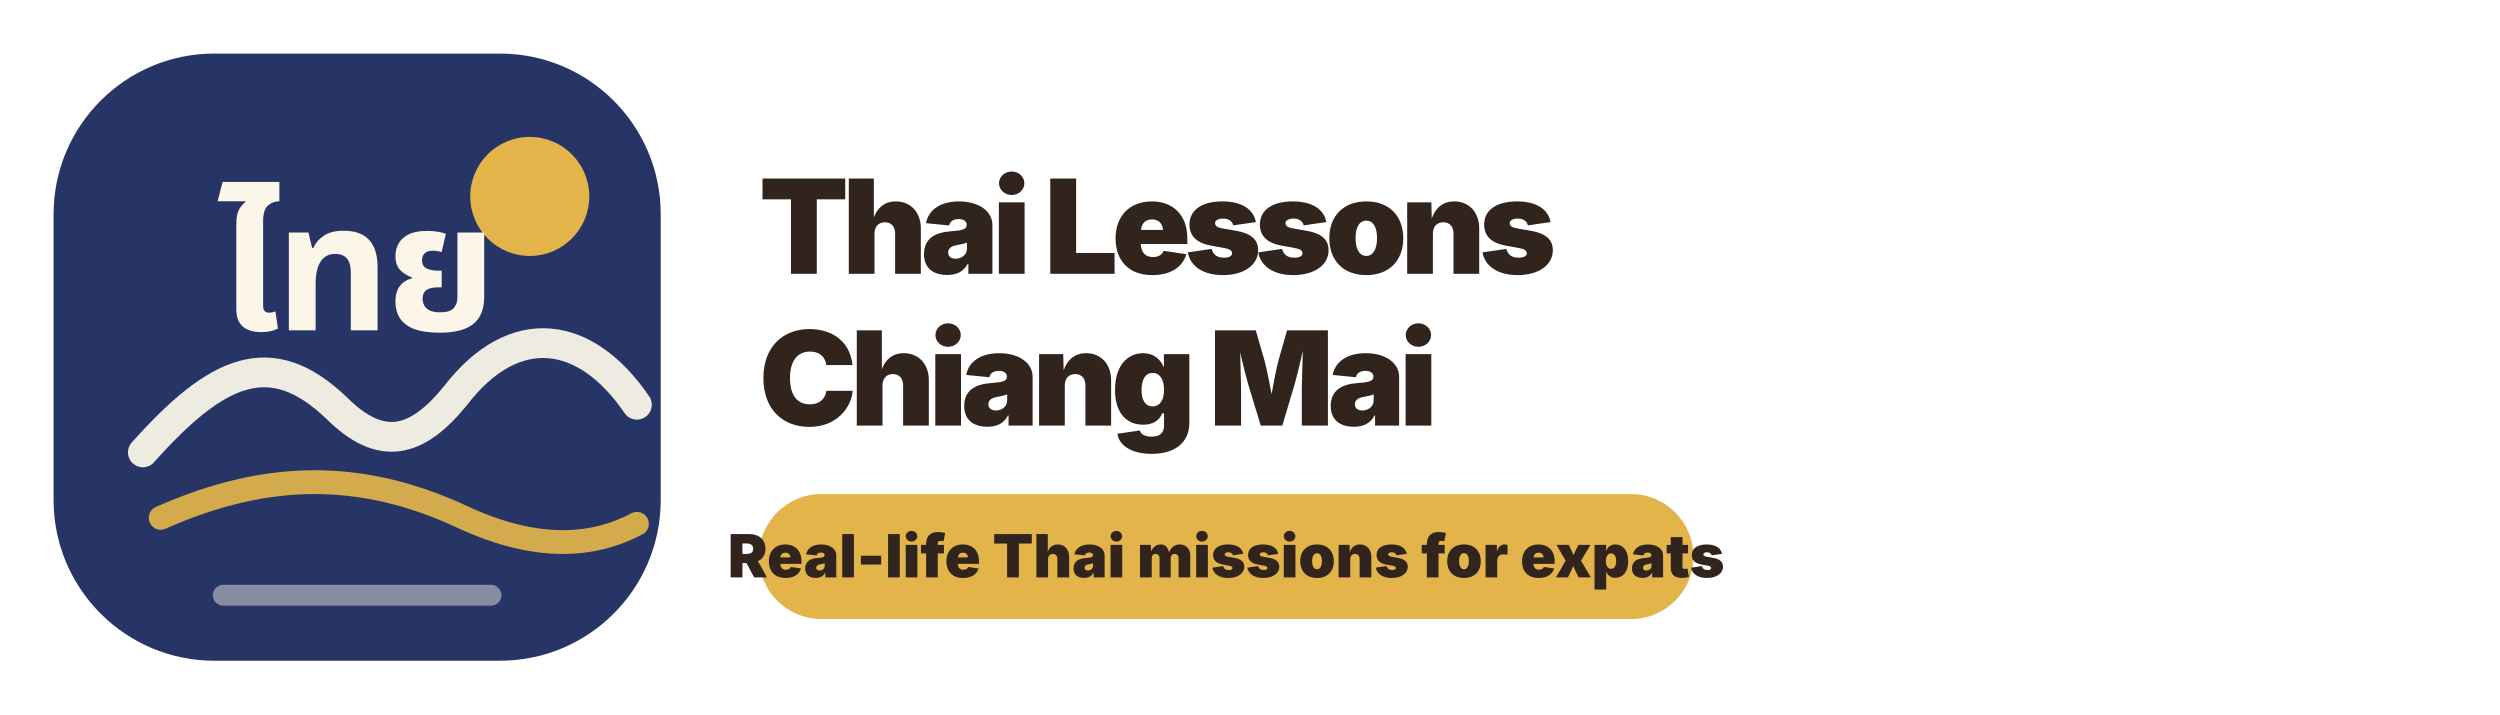
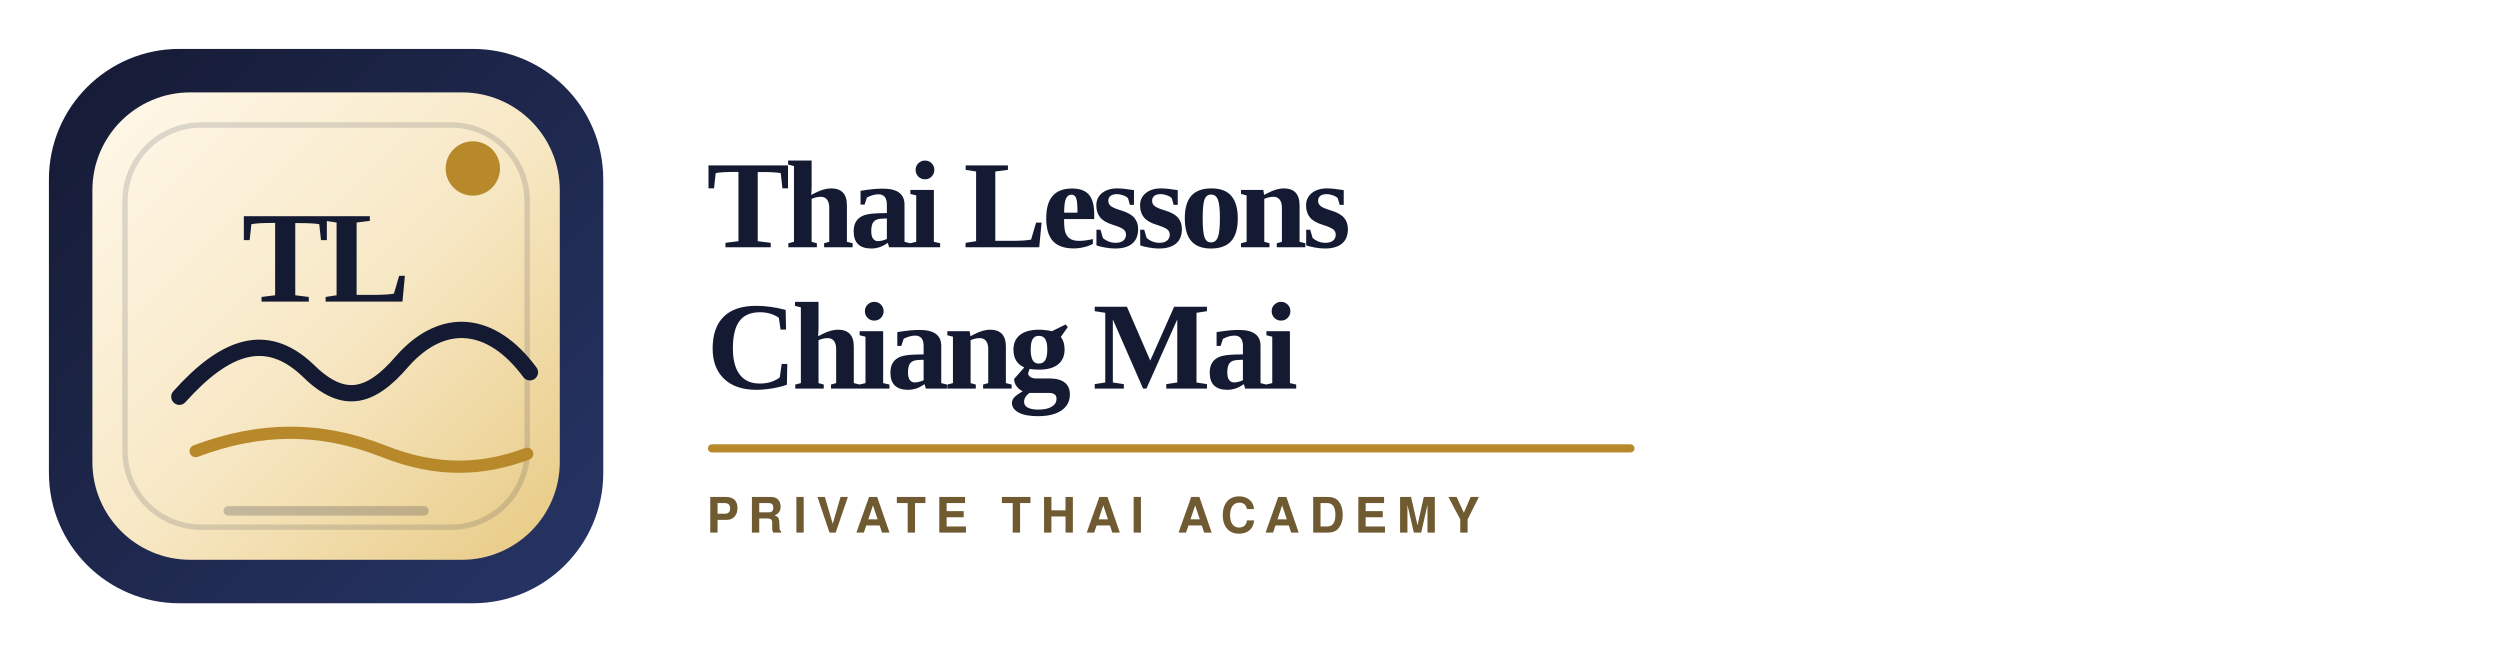
- <svg xmlns="http://www.w3.org/2000/svg" viewBox="0 0 840 240" role="img" aria-labelledby="title desc">
-   <rect x="18" y="18" width="204" height="204" rx="54" fill="#273566" />
-   <circle cx="178" cy="66" r="20" fill="#E2B44A" />
-   <path d="M48 152 C73 124 91 116 113 137 C128 152 140 149 153 133 C173 107 197 111 214 136" fill="none" stroke="#FBF6E8" stroke-width="10" stroke-linecap="round" stroke-linejoin="round" opacity="0.94" />
-   <path d="M54 174 C90 158 122 158 156 174 C180 185 199 184 214 176" fill="none" stroke="#E2B44A" stroke-width="8" stroke-linecap="round" opacity="0.92" />
-   <text x="120" y="111" text-anchor="middle" font-family="Noto Sans Thai, Noto Sans, Arial, sans-serif" font-size="60" font-weight="900" fill="#FBF6E8" letter-spacing="-1.5">ไทย</text>
-   <path d="M75 200 H165" stroke="#FBF6E8" stroke-width="7" stroke-linecap="round" opacity="0.45" />
-   <text x="255" y="92" font-family="Inter, Arial, sans-serif" font-size="44" font-weight="900" fill="#30241D" letter-spacing="-2.2">Thai Lessons</text>
-   <text x="255" y="143" font-family="Inter, Arial, sans-serif" font-size="44" font-weight="900" fill="#30241D" letter-spacing="-2.2">Chiang Mai</text>
-   <rect x="255" y="166" width="314" height="42" rx="21" fill="#E2B44A" />
-   <text x="412" y="194" text-anchor="middle" font-family="Inter, Arial, sans-serif" font-size="20" font-weight="900" fill="#30241D">Real-life Thai missions for expats</text>
+ <svg xmlns="http://www.w3.org/2000/svg" viewBox="0 0 920 240" role="img" aria-labelledby="title desc">
+   <defs>
+     <linearGradient id="ivory" x1="0" y1="0" x2="1" y2="1">
+       <stop offset="0" stop-color="#FFF8EA" />
+       <stop offset="0.52" stop-color="#F7E8C5" />
+       <stop offset="1" stop-color="#E7C982" />
+     </linearGradient>
+     <linearGradient id="midnight" x1="0" y1="0" x2="1" y2="1">
+       <stop offset="0" stop-color="#151A33" />
+       <stop offset="1" stop-color="#273566" />
+     </linearGradient>
+   </defs>
+   <rect x="18" y="18" width="204" height="204" rx="48" fill="url(#midnight)" />
+   <rect x="34" y="34" width="172" height="172" rx="36" fill="url(#ivory)" />
+   <rect x="46" y="46" width="148" height="148" rx="28" fill="none" stroke="#151A33" stroke-opacity="0.14" stroke-width="2" />
+   <circle cx="174" cy="62" r="10" fill="#B8892B" />
+   <path d="M66 146 C83 127 98 122 113 136 C126 149 136 147 148 133 C163 116 181 118 195 137" fill="none" stroke="#151A33" stroke-width="6" stroke-linecap="round" stroke-linejoin="round" />
+   <path d="M72 166 C96 157 118 157 141 166 C161 174 178 173 194 167" fill="none" stroke="#B8892B" stroke-width="4.5" stroke-linecap="round" />
+   <text x="120" y="111" text-anchor="middle" font-family="Georgia, 'Times New Roman', serif" font-size="48" font-weight="700" fill="#151A33" letter-spacing="-2">TL</text>
+   <path d="M84 188 H156" stroke="#151A33" stroke-width="3.5" stroke-linecap="round" opacity="0.22" />
+   <text x="260" y="91" font-family="Georgia, 'Times New Roman', serif" font-size="46" font-weight="700" fill="#151A33" letter-spacing="-1.8">Thai Lessons</text>
+   <text x="260" y="143" font-family="Georgia, 'Times New Roman', serif" font-size="46" font-weight="700" fill="#151A33" letter-spacing="-1.8">Chiang Mai</text>
+   <path d="M262 165 H600" stroke="#B8892B" stroke-width="3" stroke-linecap="round" />
+   <text x="260" y="196" font-family="Avenir Next, Montserrat, Helvetica, Arial, sans-serif" font-size="18" font-weight="700" fill="#6F5A32" letter-spacing="3.6">PRIVATE THAI ACADEMY</text>
</svg>
